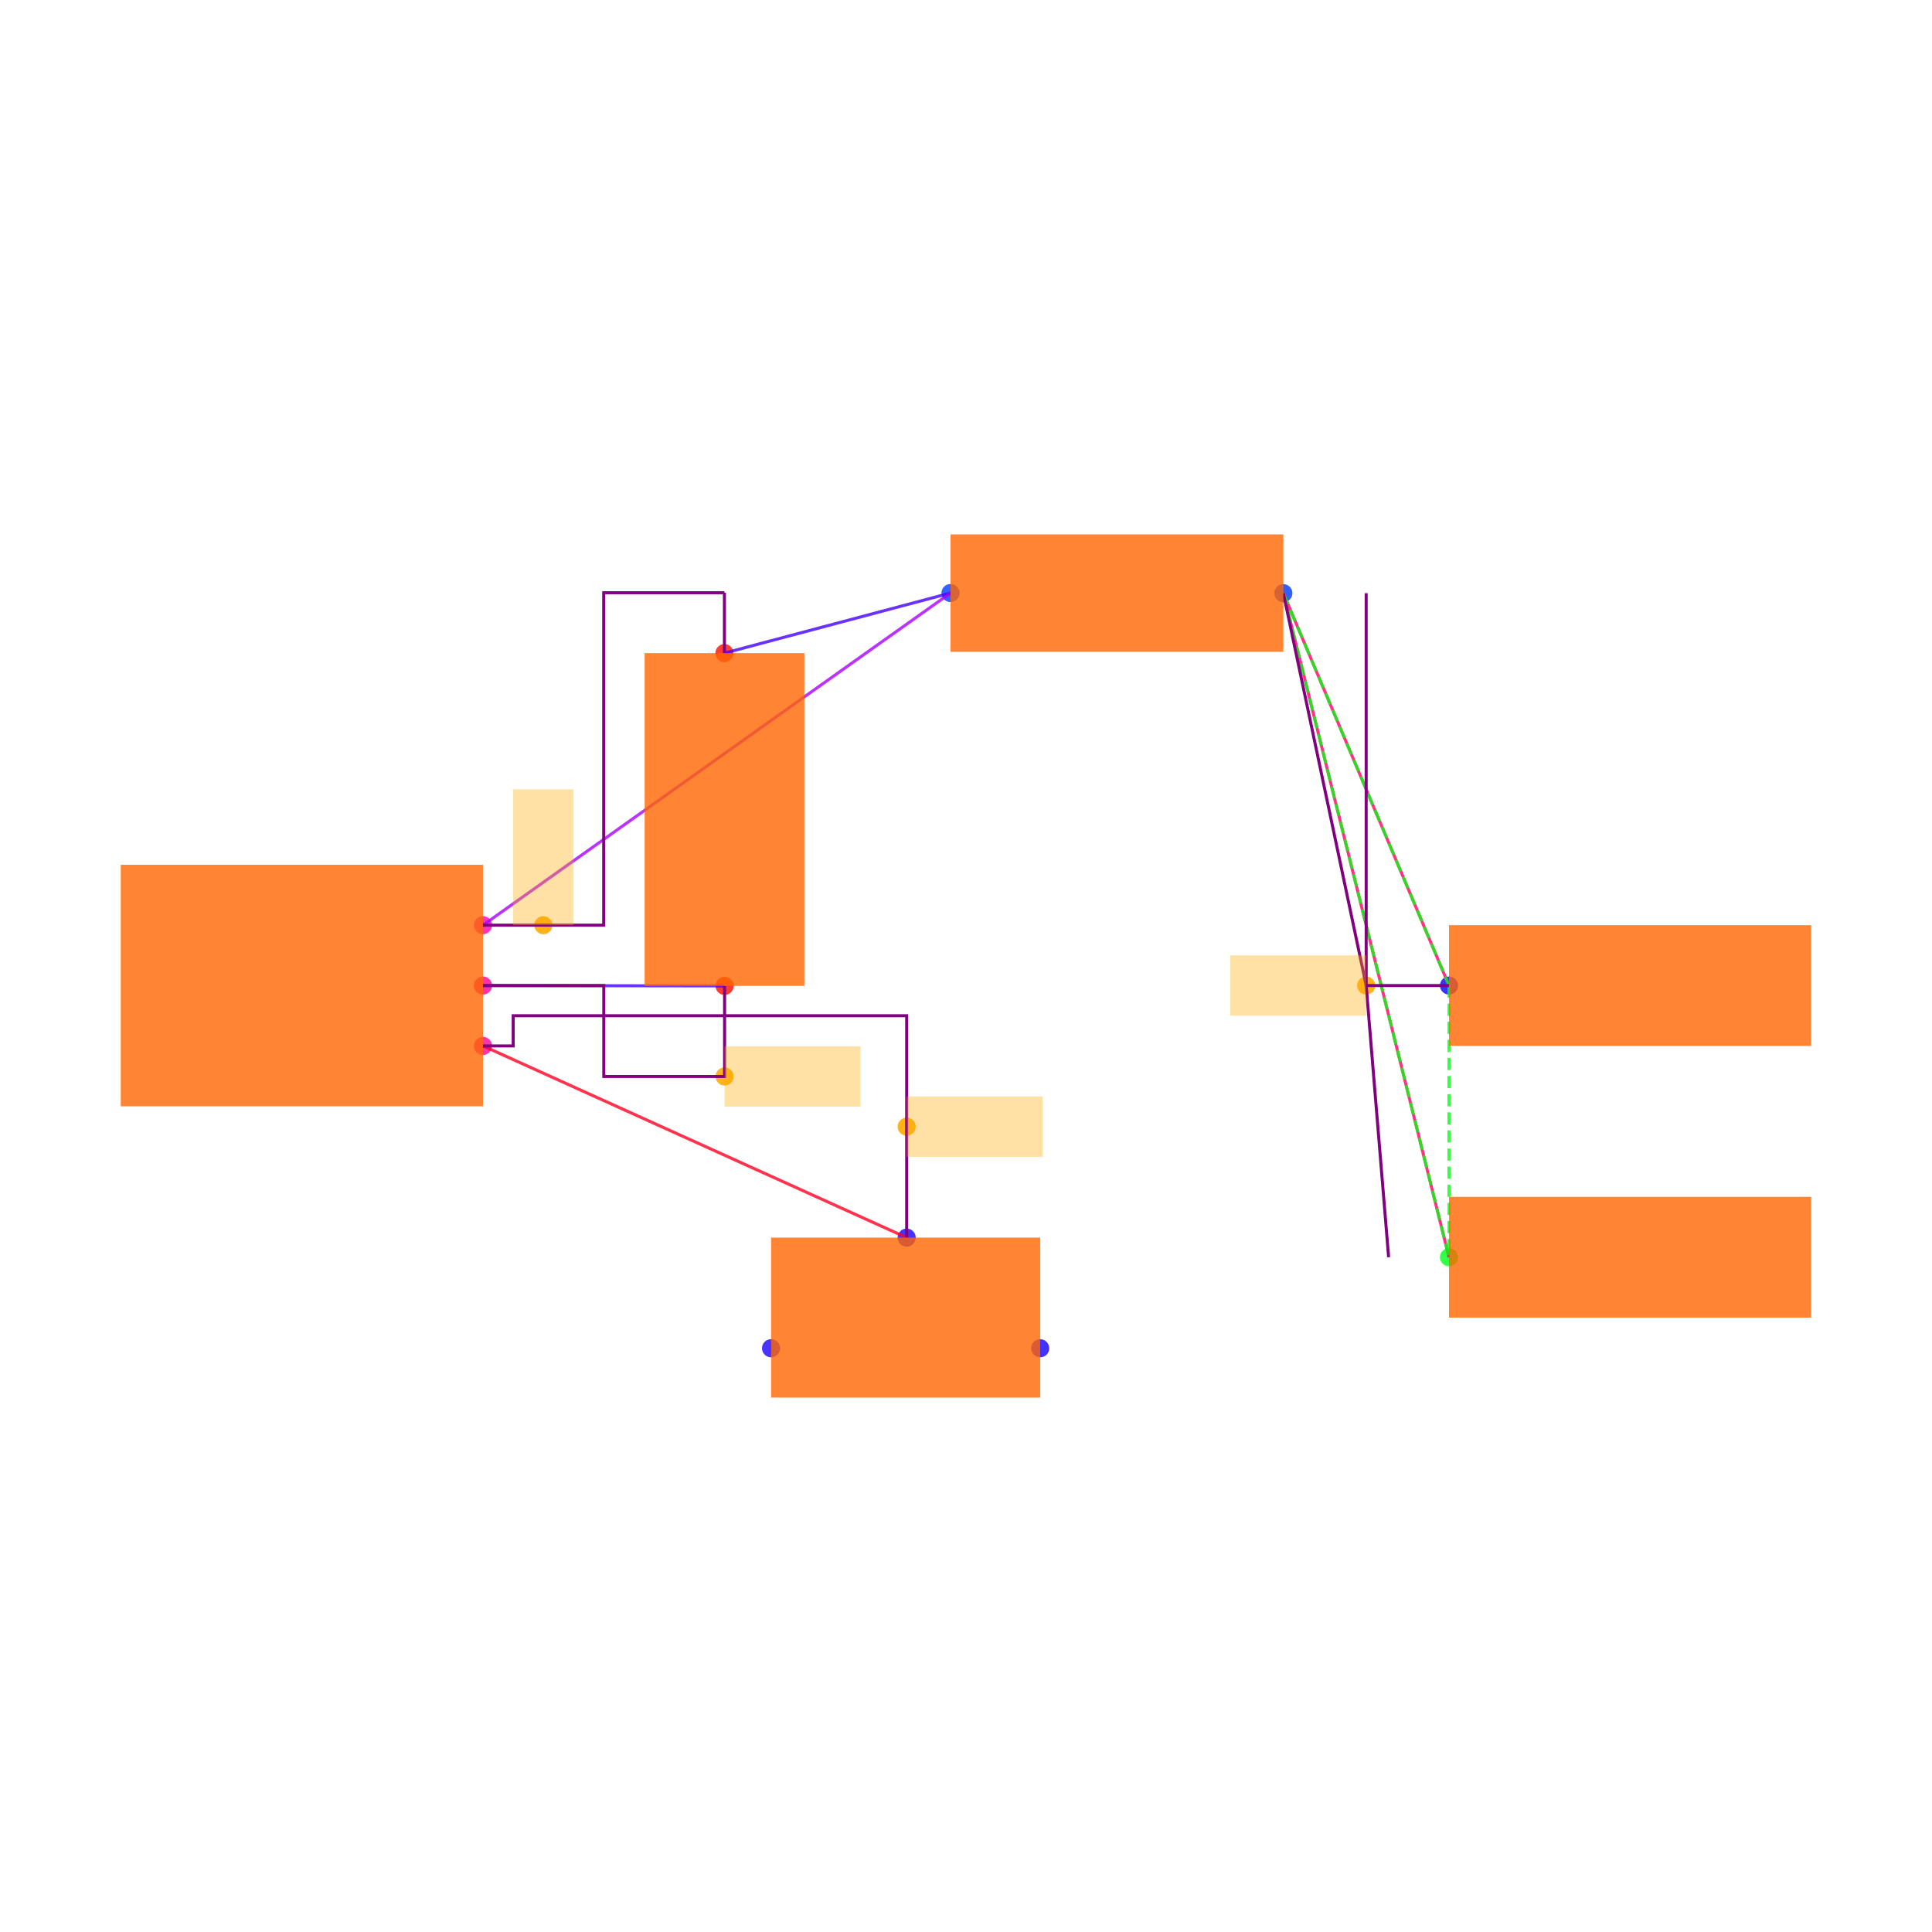
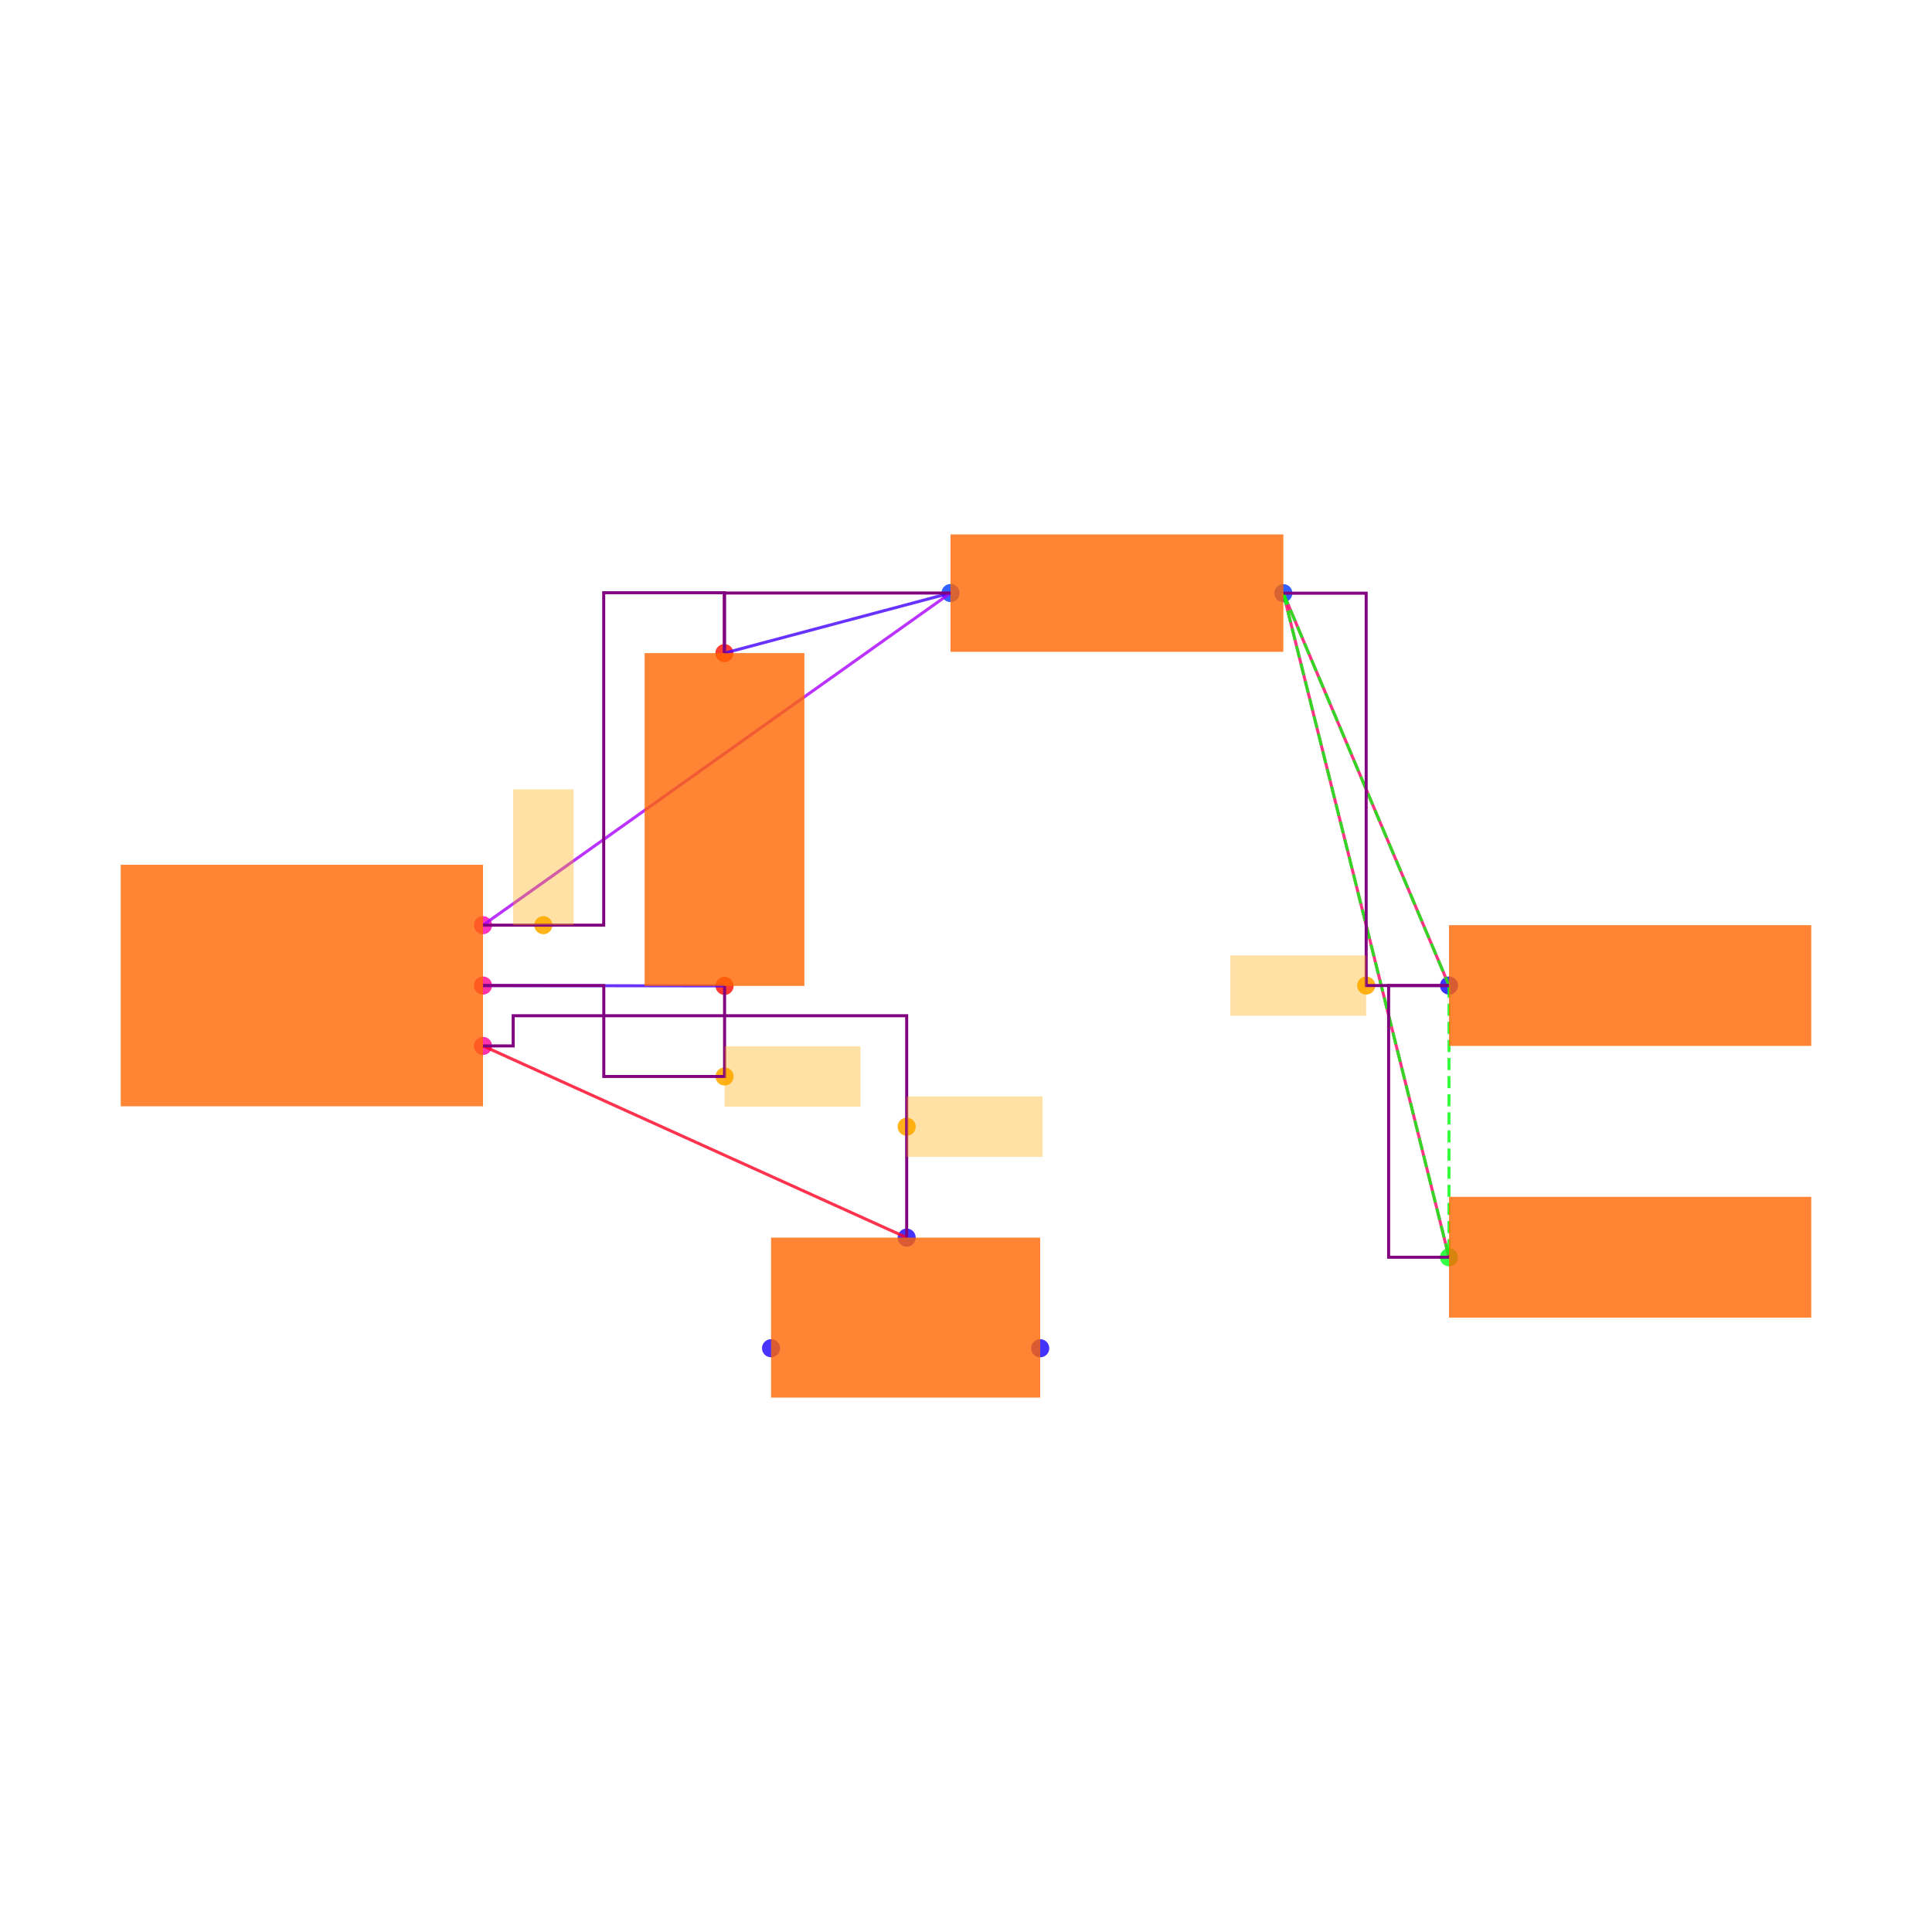
<svg xmlns="http://www.w3.org/2000/svg" width="640" height="640" viewBox="0 0 640 640">
  <rect width="100%" height="100%" fill="white" />
  <g>
    <circle data-type="point" data-label="U1.6 x+" data-x="0.6000000000000001" data-y="-0.2" cx="160" cy="346.474" r="3" fill="hsl(324, 100%, 50%, 0.8)" />
  </g>
  <g>
    <circle data-type="point" data-label="U1.8 x+" data-x="0.6000000000000001" data-y="0" cx="160" cy="326.474" r="3" fill="hsl(326, 100%, 50%, 0.8)" />
  </g>
  <g>
    <circle data-type="point" data-label="U1.1 x+" data-x="0.6000000000000001" data-y="0.2" cx="160" cy="306.474" r="3" fill="hsl(319, 100%, 50%, 0.8)" />
  </g>
  <g>
    <circle data-type="point" data-label="C2.1 y-" data-x="1.4002733499999995" data-y="-0.0012093000000001908" cx="240.027" cy="326.595" r="3" fill="hsl(2, 100%, 50%, 0.8)" />
  </g>
  <g>
    <circle data-type="point" data-label="C2.2 y+" data-x="1.3997266500000003" data-y="1.1012093000000003" cx="239.973" cy="216.353" r="3" fill="hsl(3, 100%, 50%, 0.8)" />
  </g>
  <g>
    <circle data-type="point" data-label="R1.1 x-" data-x="2.1487092999999997" data-y="1.3002732499999994" cx="314.871" cy="196.447" r="3" fill="hsl(226, 100%, 50%, 0.8)" />
  </g>
  <g>
    <circle data-type="point" data-label="R1.2 x+" data-x="3.2512907000000006" data-y="1.2997267500000007" cx="425.129" cy="196.502" r="3" fill="hsl(227, 100%, 50%, 0.8)" />
  </g>
  <g>
    <circle data-type="point" data-label="JP5.1 x-" data-x="3.8000000000000003" data-y="0" cx="480" cy="326.474" r="3" fill="hsl(242, 100%, 50%, 0.8)" />
  </g>
  <g>
    <circle data-type="point" data-label="JP9.1 x-" data-x="3.8000000000000003" data-y="-0.9" cx="480" cy="416.474" r="3" fill="hsl(126, 100%, 50%, 0.8)" />
  </g>
  <g>
    <circle data-type="point" data-label="JP8.1 x+" data-x="2.4458007999999998" data-y="-1.2015872704999997" cx="344.58" cy="446.633" r="3" fill="hsl(245, 100%, 50%, 0.8)" />
  </g>
  <g>
    <circle data-type="point" data-label="JP8.2 y+" data-x="2.0034928" data-y="-0.8350319000000007" cx="300.349" cy="409.978" r="3" fill="hsl(246, 100%, 50%, 0.8)" />
  </g>
  <g>
    <circle data-type="point" data-label="JP8.3 x-" data-x="1.5541992" data-y="-1.2014628704999997" cx="255.42" cy="446.621" r="3" fill="hsl(247, 100%, 50%, 0.8)" />
  </g>
  <g>
    <circle data-type="point" data-label="anchorPoint orientation: x+" data-x="2.0034928" data-y="-0.46751595000000035" cx="300.349" cy="373.226" r="3" fill="hsl(40, 100%, 50%, 0.9)" />
  </g>
  <g>
    <circle data-type="point" data-label="anchorPoint orientation: x+" data-x="1.4002733499999995" data-y="-0.30120930000000024" cx="240.027" cy="356.595" r="3" fill="hsl(40, 100%, 50%, 0.9)" />
  </g>
  <g>
    <circle data-type="point" data-label="anchorPoint orientation: y+" data-x="0.7999316625000001" data-y="0.2" cx="179.993" cy="306.474" r="3" fill="hsl(40, 100%, 50%, 0.9)" />
  </g>
  <g>
    <circle data-type="point" data-label="anchorPoint orientation: x-" data-x="3.5256453500000005" data-y="0" cx="452.565" cy="326.474" r="3" fill="hsl(40, 100%, 50%, 0.9)" />
  </g>
  <g>
    <polyline data-points="1.4002733499999995,-0.0012093000000001908 0.6000000000000001,0" data-type="line" data-label="" points="240.027,326.595 160,326.474" fill="none" stroke="hsl(256, 100%, 50%, 0.8)" stroke-width="1" />
  </g>
  <g>
    <polyline data-points="1.3997266500000003,1.1012093000000003 2.1487092999999997,1.3002732499999994" data-type="line" data-label="" points="239.973,216.353 314.871,196.447" fill="none" stroke="hsl(256, 100%, 50%, 0.8)" stroke-width="1" />
  </g>
  <g>
    <polyline data-points="2.1487092999999997,1.3002732499999994 0.6000000000000001,0.2" data-type="line" data-label="" points="314.871,196.447 160,306.474" fill="none" stroke="hsl(280, 100%, 50%, 0.8)" stroke-width="1" />
  </g>
  <g>
    <polyline data-points="3.8000000000000003,0 3.2512907000000006,1.2997267500000007" data-type="line" data-label="" points="480,326.474 425.129,196.502" fill="none" stroke="hsl(336, 100%, 50%, 0.8)" stroke-width="1" />
  </g>
  <g>
    <polyline data-points="3.8000000000000003,-0.9 3.2512907000000006,1.2997267500000007" data-type="line" data-label="" points="480,416.474 425.129,196.502" fill="none" stroke="hsl(336, 100%, 50%, 0.8)" stroke-width="1" />
  </g>
  <g>
    <polyline data-points="2.0034928,-0.8350319000000007 0.6000000000000001,-0.2" data-type="line" data-label="" points="300.349,409.978 160,346.474" fill="none" stroke="hsl(352, 100%, 50%, 0.8)" stroke-width="1" />
  </g>
  <g>
    <polyline data-points="3.2512907000000006,1.2997267500000007 3.8000000000000003,0" data-type="line" data-label="" points="425.129,196.502 480,326.474" fill="none" stroke="hsl(123, 100%, 50%, 0.8)" stroke-width="1" stroke-dasharray="4 2" />
  </g>
  <g>
    <polyline data-points="3.2512907000000006,1.2997267500000007 3.8000000000000003,-0.9" data-type="line" data-label="" points="425.129,196.502 480,416.474" fill="none" stroke="hsl(123, 100%, 50%, 0.8)" stroke-width="1" stroke-dasharray="4 2" />
  </g>
  <g>
    <polyline data-points="3.8000000000000003,0 3.8000000000000003,-0.9" data-type="line" data-label="" points="480,326.474 480,416.474" fill="none" stroke="hsl(123, 100%, 50%, 0.8)" stroke-width="1" stroke-dasharray="4 2" />
  </g>
  <g>
    <polyline data-points="1.4002733499999995,-0.0012093000000001908 1.4002733499999995,-0.30120930000000024 1.0001366749999998,-0.30120930000000024 1.0001366749999998,0 0.6000000000000001,0" data-type="line" data-label="" points="240.027,326.595 240.027,356.595 200.014,356.595 200.014,326.474 160,326.474" fill="none" stroke="purple" stroke-width="1" />
  </g>
  <g>
-     <polyline data-points="1.3997266500000003,1.3002732499999994 1.3997266500000003,1.1012093000000003 1.3997266500000003,1.3012093000000002" data-type="line" data-label="" points="239.973,196.447 239.973,216.353 239.973,196.353" fill="none" stroke="purple" stroke-width="1" />
+     <polyline data-points="2.1487092999999997,1.3002732499999994 1.3997266500000003,1.3002732499999994 1.3997266500000003,1.1012093000000003" data-type="line" data-label="" points="314.871,196.447 239.973,196.447 239.973,216.353" fill="none" stroke="purple" stroke-width="1" />
  </g>
  <g>
-     <polyline data-points="0.6000000000000001,0.2 0.9998633250000002,0.2 0.9998633250000002,1.3012093000000002 1.3997266500000003,1.3012093000000002" data-type="line" data-label="" points="160,306.474 199.986,306.474 199.986,196.353 239.973,196.353" fill="none" stroke="purple" stroke-width="1" />
+     <polyline data-points="0.6000000000000001,0.2 0.9998633250000002,0.2 0.9998633250000002,1.3012093000000002 1.3997266500000003,1.3012093000000002 1.3997266500000003,1.1012093000000003" data-type="line" data-label="" points="160,306.474 199.986,306.474 199.986,196.353 239.973,196.353 239.973,216.353" fill="none" stroke="purple" stroke-width="1" />
  </g>
  <g>
-     <polyline data-points="3.6000000000000005,-0.9 3.5256453500000005,0 3.8000000000000003,0" data-type="line" data-label="" points="460,416.474 452.565,326.474 480,326.474" fill="none" stroke="purple" stroke-width="1" />
+     <polyline data-points="3.8000000000000003,-0.9 3.6000000000000005,-0.9 3.6000000000000005,0 3.8000000000000003,0" data-type="line" data-label="" points="480,416.474 460,416.474 460,326.474 480,326.474" fill="none" stroke="purple" stroke-width="1" />
  </g>
  <g>
-     <polyline data-points="3.2512907000000006,1.2997267500000007 3.5256453500000005,0 3.5256453500000005,1.2997267500000007" data-type="line" data-label="" points="425.129,196.502 452.565,326.474 452.565,196.502" fill="none" stroke="purple" stroke-width="1" />
+     <polyline data-points="3.2512907000000006,1.2997267500000007 3.5256453500000005,1.2997267500000007 3.5256453500000005,0 3.8000000000000003,0" data-type="line" data-label="" points="425.129,196.502 452.565,196.502 452.565,326.474 480,326.474" fill="none" stroke="purple" stroke-width="1" />
  </g>
  <g>
    <polyline data-points="2.0034928,-0.8350319000000007 2.0034928,-0.1 0.7000000000000001,-0.1 0.7000000000000001,-0.2 0.6000000000000001,-0.2" data-type="line" data-label="" points="300.349,409.978 300.349,336.474 170,336.474 170,346.474 160,346.474" fill="none" stroke="purple" stroke-width="1" />
  </g>
  <g>
    <rect data-type="rect" data-label="schematic_component_0" data-x="0" data-y="0" x="40" y="286.474" width="120" height="80" fill="hsl(24, 100%, 50%, 0.8)" stroke="black" stroke-width="0.01" />
  </g>
  <g>
    <rect data-type="rect" data-label="schematic_component_1" data-x="1.4" data-y="0.55" x="213.542" y="216.353" width="52.917" height="110.242" fill="hsl(24, 100%, 50%, 0.8)" stroke="black" stroke-width="0.01" />
  </g>
  <g>
    <rect data-type="rect" data-label="schematic_component_2" data-x="2.7" data-y="1.3" x="314.871" y="177.029" width="110.258" height="38.891" fill="hsl(24, 100%, 50%, 0.8)" stroke="black" stroke-width="0.01" />
  </g>
  <g>
    <rect data-type="rect" data-label="schematic_component_3" data-x="4.4" data-y="0" x="480" y="306.474" width="120" height="40" fill="hsl(24, 100%, 50%, 0.8)" stroke="black" stroke-width="0.01" />
  </g>
  <g>
    <rect data-type="rect" data-label="schematic_component_4" data-x="4.4" data-y="-0.9" x="480" y="396.474" width="120" height="40" fill="hsl(24, 100%, 50%, 0.8)" stroke="black" stroke-width="0.01" />
  </g>
  <g>
    <rect data-type="rect" data-label="schematic_component_5" data-x="2" data-y="-1.1" x="255.42" y="409.978" width="89.16" height="52.994" fill="hsl(24, 100%, 50%, 0.8)" stroke="black" stroke-width="0.01" />
  </g>
  <g>
-     <rect data-type="rect" data-label="netId: solderjumper.JP8 &gt; port.pin2 to .U1 &gt; .pin6 globalConnNetId: connectivity_net3" data-x="2.2284928" data-y="-0.46751595000000035" x="300.349" y="363.226" width="45" height="20" fill="hsl(40, 100%, 50%, 0.35)" stroke="black" stroke-width="0.01" />
+     <rect data-type="rect" data-label="netId: solderjumper.JP8 &gt; port.pin2 to .U1 &gt; .pin6 globalConnNetId: connectivity_net3 available orientations: any" data-x="2.2284928" data-y="-0.46751595000000035" x="300.349" y="363.226" width="45" height="20" fill="hsl(40, 100%, 50%, 0.35)" stroke="black" stroke-width="0.01" />
  </g>
  <g>
-     <rect data-type="rect" data-label="netId: capacitor.C2 &gt; port.pin1 to .U1 &gt; .pin8 globalConnNetId: connectivity_net0" data-x="1.6252733499999996" data-y="-0.30120930000000024" x="240.027" y="346.595" width="45" height="20" fill="hsl(40, 100%, 50%, 0.35)" stroke="black" stroke-width="0.01" />
+     <rect data-type="rect" data-label="netId: capacitor.C2 &gt; port.pin1 to .U1 &gt; .pin8 globalConnNetId: connectivity_net0 available orientations: any" data-x="1.6252733499999996" data-y="-0.30120930000000024" x="240.027" y="346.595" width="45" height="20" fill="hsl(40, 100%, 50%, 0.35)" stroke="black" stroke-width="0.01" />
  </g>
  <g>
-     <rect data-type="rect" data-label="netId: resistor.R1 &gt; port.pin1 to .U1 &gt; .pin1 globalConnNetId: connectivity_net1" data-x="0.7999316625000001" data-y="0.42500000000000004" x="169.993" y="261.474" width="20" height="45" fill="hsl(40, 100%, 50%, 0.35)" stroke="black" stroke-width="0.01" />
+     <rect data-type="rect" data-label="netId: resistor.R1 &gt; port.pin1 to .U1 &gt; .pin1 globalConnNetId: connectivity_net1 available orientations: any" data-x="0.7999316625000001" data-y="0.42500000000000004" x="169.993" y="261.474" width="20" height="45" fill="hsl(40, 100%, 50%, 0.35)" stroke="black" stroke-width="0.01" />
  </g>
  <g>
-     <rect data-type="rect" data-label="netId: PAD globalConnNetId: connectivity_net2" data-x="3.3006453500000004" data-y="0" x="407.565" y="316.474" width="45" height="20" fill="hsl(40, 100%, 50%, 0.35)" stroke="black" stroke-width="0.01" />
+     <rect data-type="rect" data-label="netId: PAD globalConnNetId: connectivity_net2 available orientations: any" data-x="3.3006453500000004" data-y="0" x="407.565" y="316.474" width="45" height="20" fill="hsl(40, 100%, 50%, 0.35)" stroke="black" stroke-width="0.01" />
  </g>
  <g id="crosshair" style="display: none">
    <line id="crosshair-h" y1="0" y2="640" stroke="#666" stroke-width="0.5" />
    <line id="crosshair-v" x1="0" x2="640" stroke="#666" stroke-width="0.5" />
    <text id="coordinates" font-family="monospace" font-size="12" fill="#666" />
  </g>
</svg>
